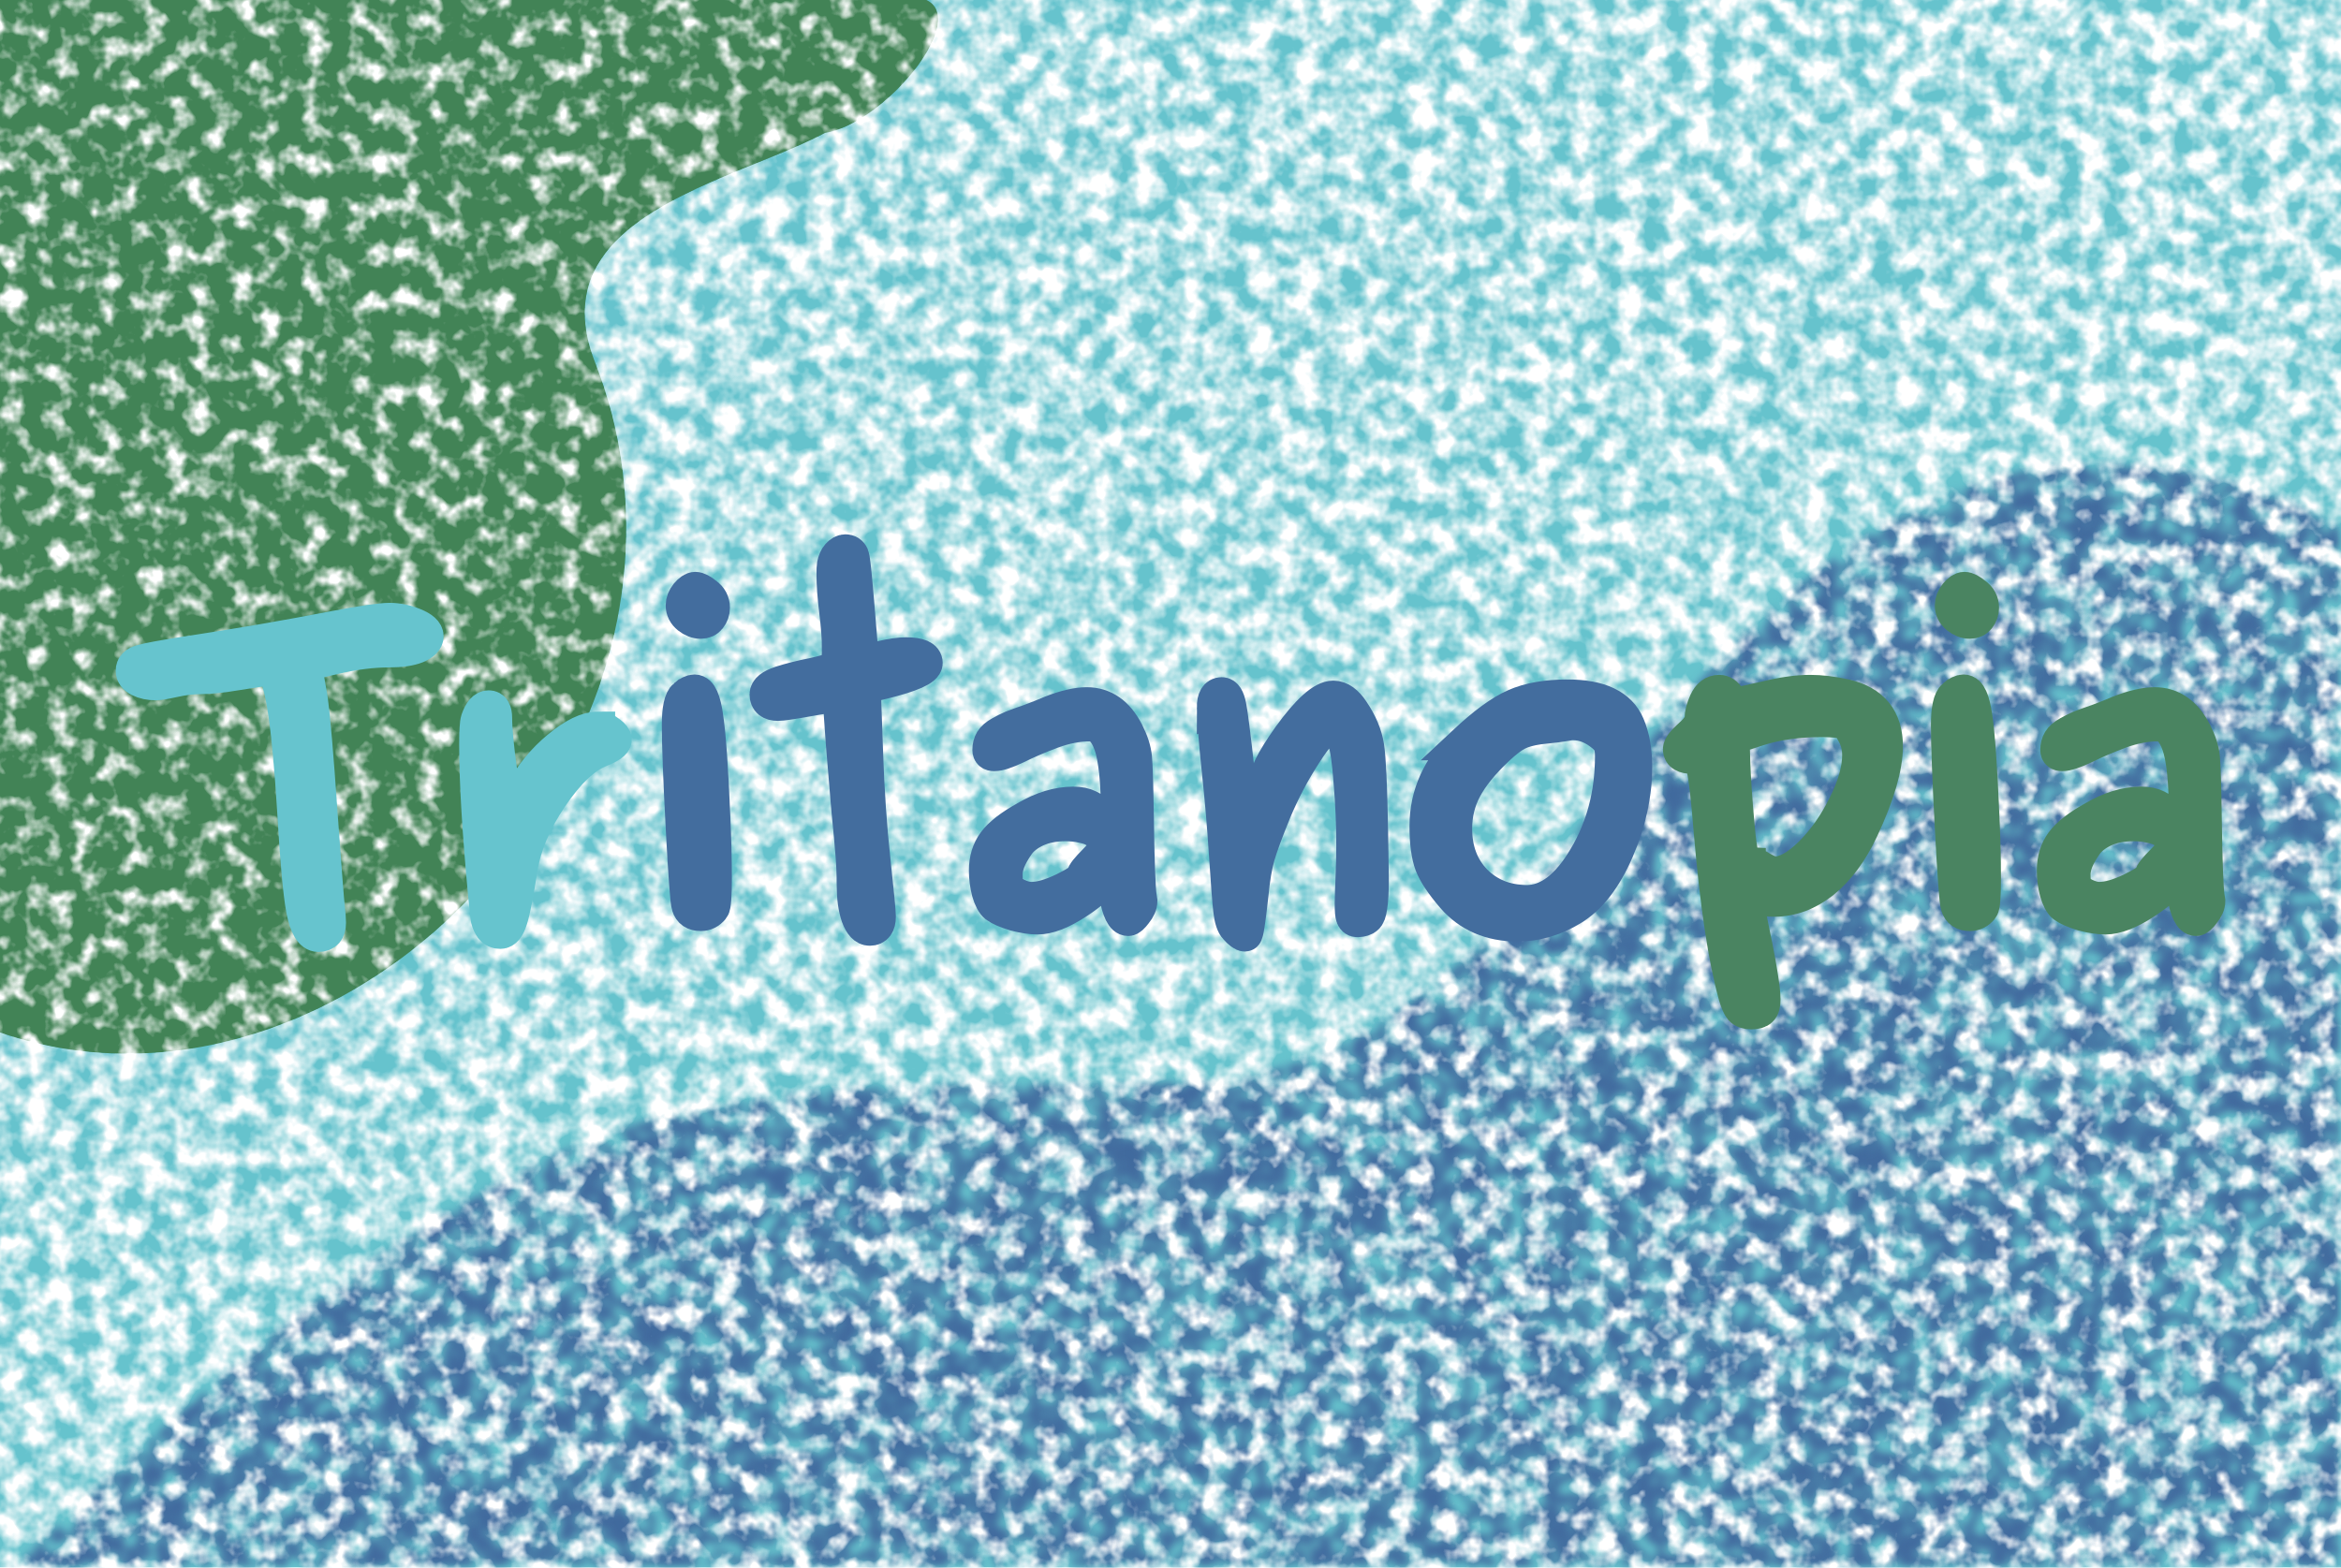
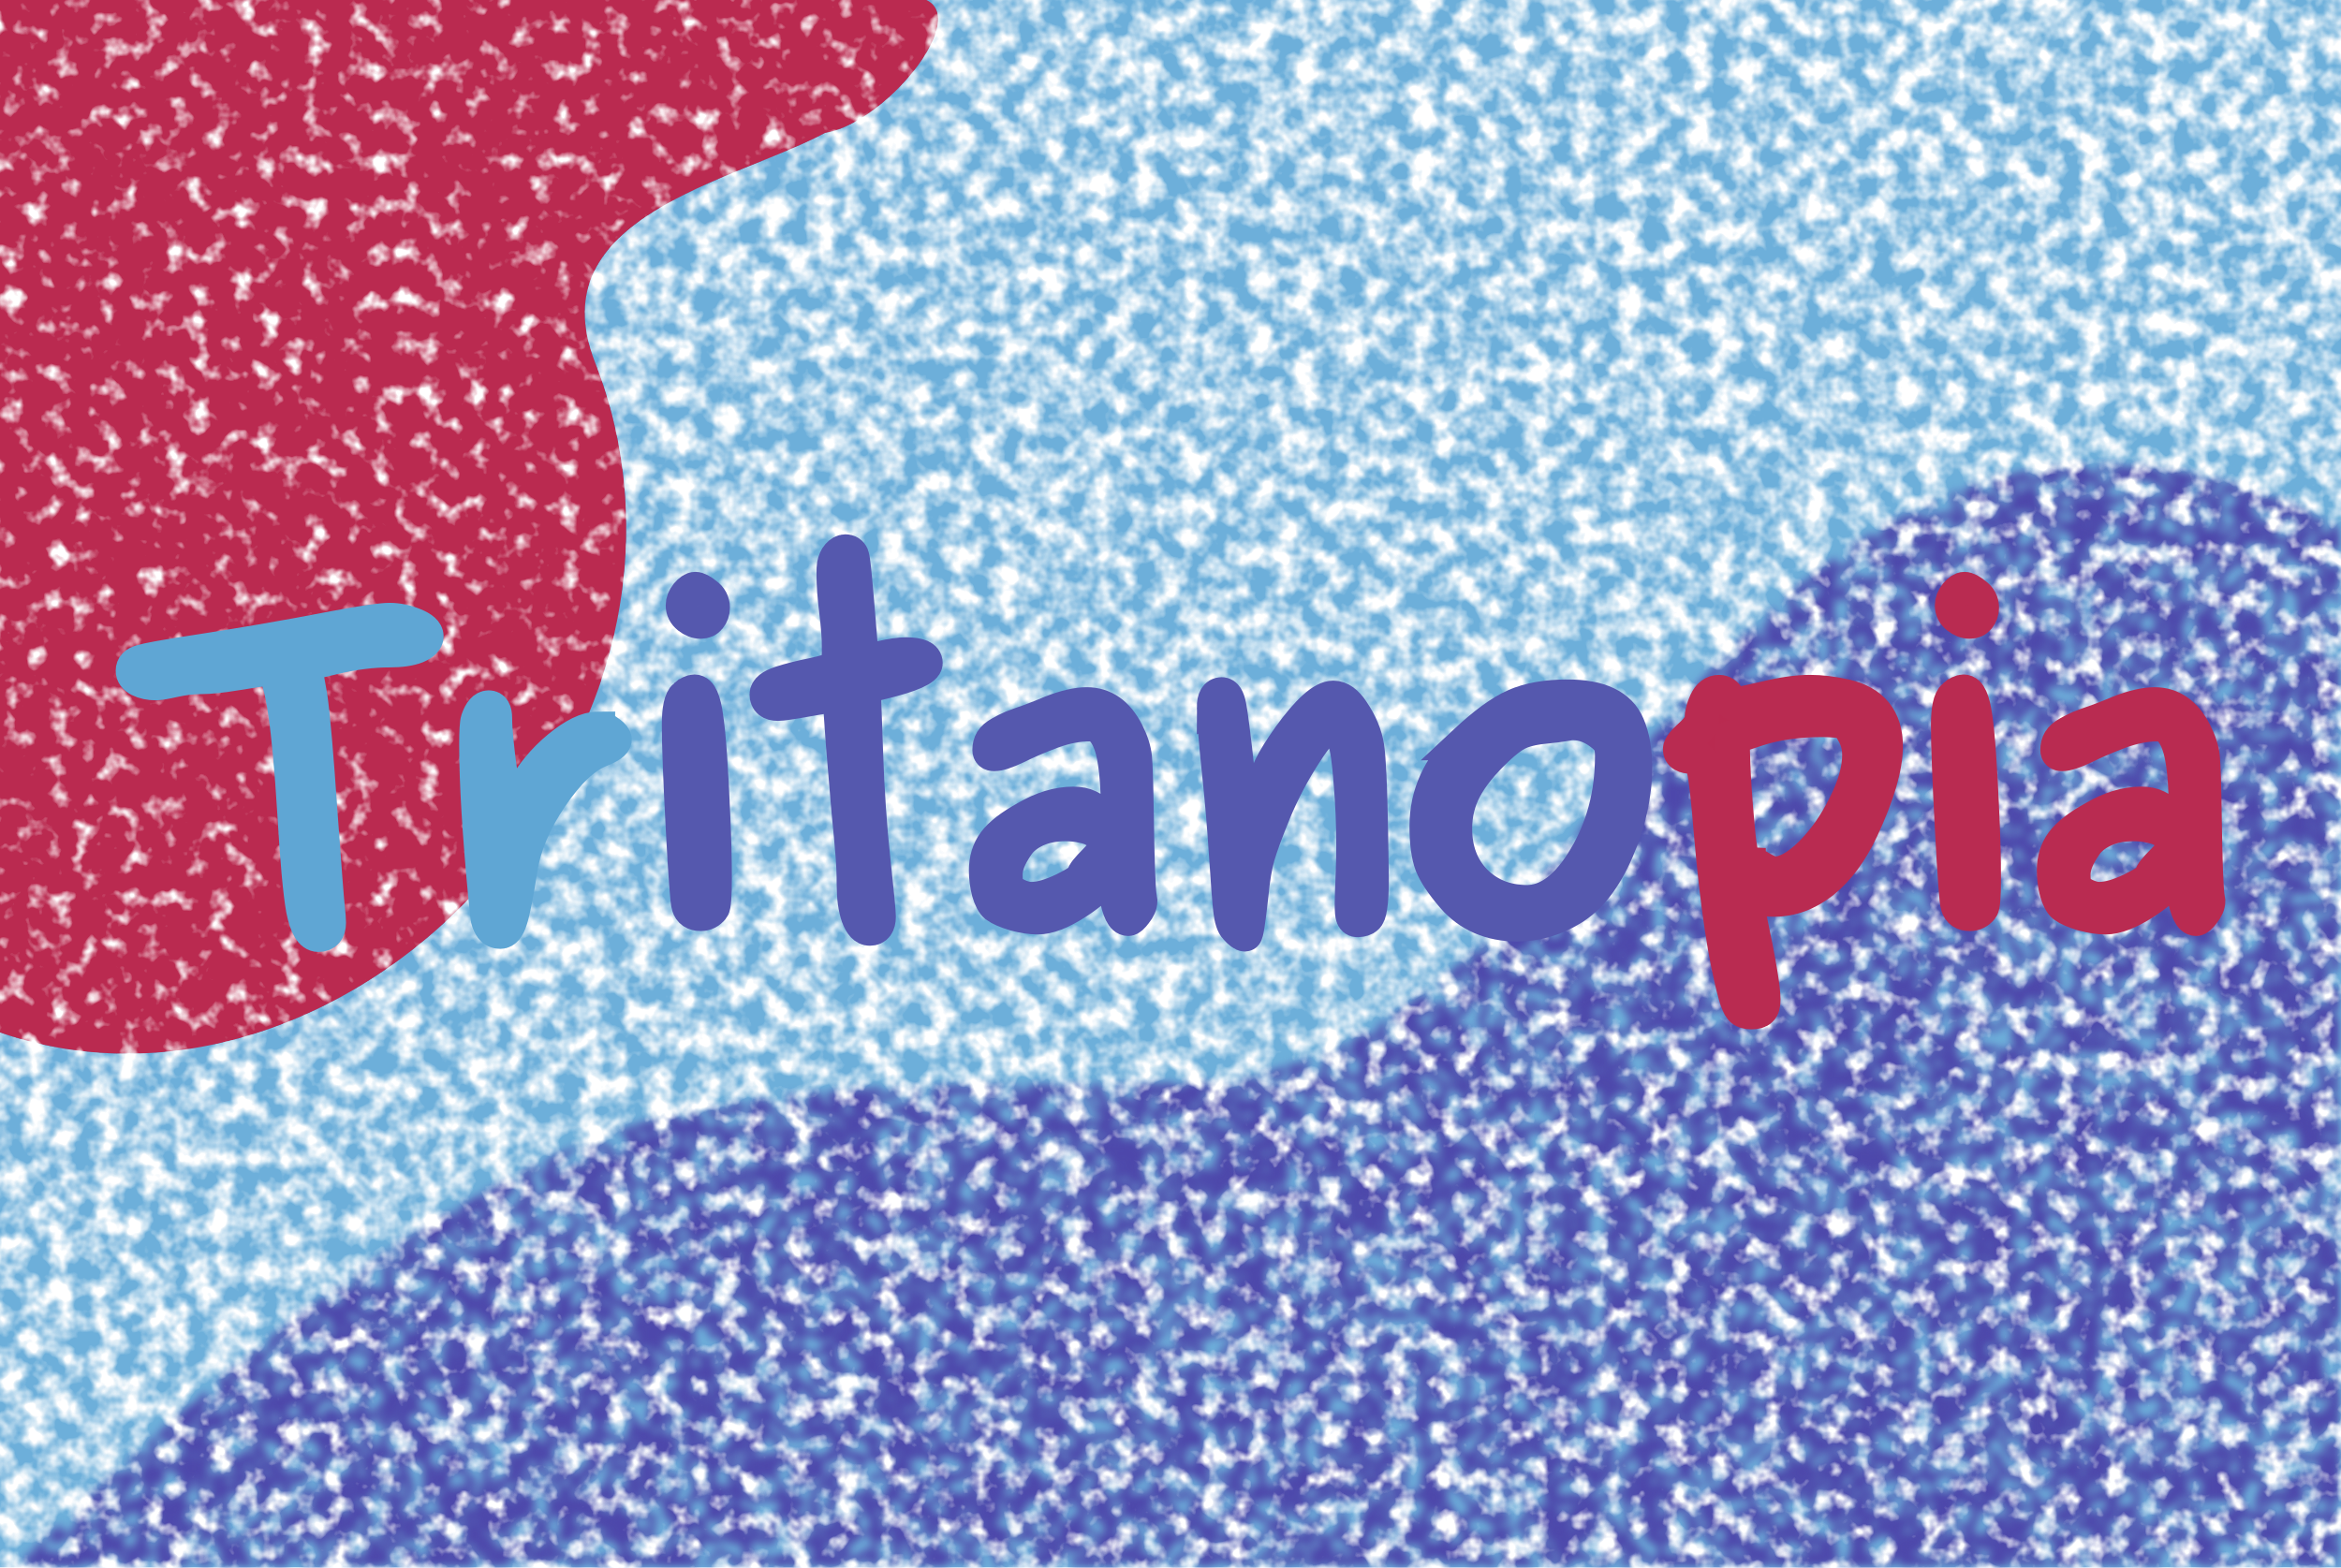
- <svg xmlns="http://www.w3.org/2000/svg" width="101.414mm" height="67.918mm" viewBox="0 0 101.414 67.918" version="1.1" id="svg8">
+ <svg xmlns="http://www.w3.org/2000/svg" id="svg8" version="1.1" viewBox="0 0 101.414 67.918" height="67.918mm" width="101.414mm">
  <defs id="defs2">
-     <filter id="filter1508" style="color-interpolation-filters:sRGB;">
-       <feTurbulence id="feTurbulence1492" type="turbulence" baseFrequency="0.3" numOctaves="10" result="result1" />
-       <feColorMatrix id="feColorMatrix1494" type="luminanceToAlpha" in="SourceGraphic" result="result0" />
-       <feColorMatrix id="feColorMatrix1496" result="result2" values="1 0 0 0 0 0 1 0 0 0 0 0 1 0 0 0 0 0 0.4 0 " />
-       <feComposite id="feComposite1498" in2="result1" operator="over" in="result2" />
-       <feColorMatrix id="feColorMatrix1500" result="result91" values="1 0 0 0 0 0 1 0 0 0 0 0 1 0 0 0 0 0 10 -4 " />
-       <feComposite id="feComposite1502" in2="result91" in="SourceGraphic" operator="out" />
-       <feGaussianBlur id="feGaussianBlur1504" stdDeviation="0.7" />
-       <feColorMatrix id="feColorMatrix1506" values="1 0 0 0 0 0 1 0 0 0 0 0 1 0 0 0 0 0 1 0 " />
+     <filter style="color-interpolation-filters:sRGB;" id="filter1508">
+       <feTurbulence result="result1" numOctaves="10" baseFrequency="0.3" type="turbulence" id="feTurbulence1492" />
+       <feColorMatrix result="result0" in="SourceGraphic" type="luminanceToAlpha" id="feColorMatrix1494" />
+       <feColorMatrix values="1 0 0 0 0 0 1 0 0 0 0 0 1 0 0 0 0 0 0.4 0 " result="result2" id="feColorMatrix1496" />
+       <feComposite in="result2" operator="over" in2="result1" id="feComposite1498" />
+       <feColorMatrix values="1 0 0 0 0 0 1 0 0 0 0 0 1 0 0 0 0 0 10 -4 " result="result91" id="feColorMatrix1500" />
+       <feComposite operator="out" in="SourceGraphic" in2="result91" id="feComposite1502" />
+       <feGaussianBlur stdDeviation="0.7" id="feGaussianBlur1504" />
+       <feColorMatrix values="1 0 0 0 0 0 1 0 0 0 0 0 1 0 0 0 0 0 1 0 " id="feColorMatrix1506" />
    </filter>
-     <filter id="filter1522" style="color-interpolation-filters:sRGB;">
-       <feTurbulence id="feTurbulence1510" seed="50" type="fractalNoise" baseFrequency="1" numOctaves="3" result="result1" />
-       <feColorMatrix id="feColorMatrix1512" type="luminanceToAlpha" in="SourceGraphic" result="result0" />
-       <feColorMatrix id="feColorMatrix1514" result="result2" values="1 0 0 0 0 0 1 0 0 0 0 0 1 0 0 0 0 0 0.7 0 " />
-       <feComposite id="feComposite1516" result="result3" in2="result2" operator="over" in="result1" />
-       <feColorMatrix id="feColorMatrix1518" result="result91" values="1 0 0 0 0 0 1 0 0 0 0 0 1 0 0 0 0 0 5 -3.2 " />
-       <feComposite id="feComposite1520" in2="result91" result="result4" in="SourceGraphic" operator="out" />
+     <filter style="color-interpolation-filters:sRGB;" id="filter1522">
+       <feTurbulence result="result1" numOctaves="3" baseFrequency="1" type="fractalNoise" seed="50" id="feTurbulence1510" />
+       <feColorMatrix result="result0" in="SourceGraphic" type="luminanceToAlpha" id="feColorMatrix1512" />
+       <feColorMatrix values="1 0 0 0 0 0 1 0 0 0 0 0 1 0 0 0 0 0 0.7 0 " result="result2" id="feColorMatrix1514" />
+       <feComposite in="result1" operator="over" in2="result2" result="result3" id="feComposite1516" />
+       <feColorMatrix values="1 0 0 0 0 0 1 0 0 0 0 0 1 0 0 0 0 0 5 -3.2 " result="result91" id="feColorMatrix1518" />
+       <feComposite operator="out" in="SourceGraphic" result="result4" in2="result91" id="feComposite1520" />
    </filter>
-     <clipPath id="clipPath1546" clipPathUnits="userSpaceOnUse">
-       <rect y="87.681" x="48.071" height="67.918" width="101.414" id="rect1548" style="opacity:0.99;fill:#44548e;fill-opacity:1;stroke:#44548e;stroke-width:0.504;stroke-linecap:round;stroke-opacity:1;paint-order:stroke fill markers" />
+     <clipPath clipPathUnits="userSpaceOnUse" id="clipPath1546">
+       <rect style="opacity:0.99;fill:#44548e;fill-opacity:1;stroke:#44548e;stroke-width:0.504;stroke-linecap:round;stroke-opacity:1;paint-order:stroke fill markers" id="rect1548" width="101.414" height="67.918" x="48.071" y="87.681" />
    </clipPath>
-     <clipPath id="clipPath3519" clipPathUnits="userSpaceOnUse">
-       <rect y="159.309" x="-230.16" height="82.349" width="125.926" id="rect3521" style="opacity:0.99;fill:#525252;stroke:#575757;stroke-width:1.173;stroke-linecap:round;paint-order:stroke fill markers" />
+     <clipPath clipPathUnits="userSpaceOnUse" id="clipPath3519">
+       <rect style="opacity:0.99;fill:#525252;stroke:#575757;stroke-width:1.173;stroke-linecap:round;paint-order:stroke fill markers" id="rect3521" width="125.926" height="82.349" x="-230.16" y="159.309" />
+     </clipPath>
+     <clipPath id="clipPath337" clipPathUnits="userSpaceOnUse">
+       <rect y="-118.604" x="-306.663" height="47.889" width="80.846" id="rect339" style="opacity:0.99;fill:#757528;stroke:#757528;stroke-width:1.173;stroke-linecap:round;paint-order:stroke fill markers" />
    </clipPath>
  </defs>
-   <g id="layer1" transform="translate(-45.90395,-42.41173)">
-     <g aria-label="Pronatopia" id="text889" style="font-style:normal;font-variant:normal;font-weight:normal;font-stretch:normal;font-size:15.305px;line-height:1.25;font-family:'Latin Modern Math';-inkscape-font-specification:'Latin Modern Math';text-align:center;letter-spacing:0px;word-spacing:0px;text-anchor:middle;fill:#000000;fill-opacity:1;stroke:#000000;stroke-width:0.873;stroke-miterlimit:4;stroke-dasharray:none" transform="translate(-0.4499195,-1.098413)">
-       <g id="g937" transform="translate(-1.717553,2.889544)" style="stroke-width:1.173;stroke-miterlimit:4;stroke-dasharray:none">
-         <g id="g957" transform="translate(0,-47.05999)">
-           <g style="stroke:none;stroke-width:1.173;stroke-miterlimit:4;stroke-dasharray:none;filter:url(#filter1522)" id="g894" transform="translate(2.167472,-1.791132)">
-             <path d="m 45.904,89.472 c 33.805,0 67.609,0 101.414,0 0,22.639 0,45.279 0,67.918 -33.805,0 -67.609,0 -101.414,0 0,-22.639 0,-45.279 0,-67.918 z" style="opacity:0.99;fill:#65c3cd;fill-opacity:1;stroke:none;stroke-width:1.173;stroke-linecap:round;stroke-miterlimit:4;stroke-dasharray:none;stroke-opacity:0.992;paint-order:stroke fill markers" id="rect863" />
-             <path transform="scale(0.2645833)" d="m 516.35,414.258 c -36.672,0.578 -62.228,31.142 -82.731,57.886 -15.888,21.757 -37.73,43.242 -66.561,43.316 -37.172,1.515 -76.923,-3.409 -110.64,16.069 -30.452,16.025 -55.889,39.699 -80.55,63.33 126.975,0 253.949,0 380.924,0 0,-56.721 0,-113.441 0,-170.162 -12.37,-6.653 -26.324,-10.711 -40.441,-10.439 z" style="opacity:0.99;fill:#40699d;fill-opacity:1;stroke:none;stroke-width:4.433;stroke-linecap:round;stroke-miterlimit:4;stroke-dasharray:none;stroke-opacity:0.992;paint-order:stroke fill markers;filter:url(#filter1508)" id="rect865" />
-             <path d="m 45.904,89.472 c 0,14.914 0,29.828 0,44.742 9.27,3.194 19.353,-2.344 23.817,-10.587 3.488,-5.471 4.356,-12.39 1.954,-18.47 -2.448,-6.315 5.988,-7.801 9.97,-9.925 3.082,-0.473 7.943,-7.005 2.306,-5.761 -12.682,0 -25.365,0 -38.047,0 z" style="opacity:0.99;fill:#428255;fill-opacity:1;stroke:none;stroke-width:1.173;stroke-linecap:round;stroke-miterlimit:4;stroke-dasharray:none;stroke-opacity:0.992;paint-order:stroke fill markers" id="rect859" />
+   <g transform="translate(-45.90395,-42.41173)" id="layer1">
+     <g id="g360">
+       <g aria-label="Pronatopia" id="text889" style="font-style:normal;font-variant:normal;font-weight:normal;font-stretch:normal;font-size:15.305px;line-height:1.25;font-family:'Latin Modern Math';-inkscape-font-specification:'Latin Modern Math';text-align:center;letter-spacing:0px;word-spacing:0px;text-anchor:middle;fill:#000000;fill-opacity:1;stroke:#000000;stroke-width:0.873;stroke-miterlimit:4;stroke-dasharray:none" transform="translate(-0.4499195,-1.098413)">
+         <g id="g937" transform="translate(-1.717553,2.889544)" style="stroke-width:1.173;stroke-miterlimit:4;stroke-dasharray:none">
+           <g id="g957" transform="translate(0,-47.05999)">
+             <g style="stroke:none;stroke-width:1.173;stroke-miterlimit:4;stroke-dasharray:none;filter:url(#filter1522)" id="g894" transform="translate(2.167472,-1.791132)">
+               <path d="m 45.904,89.472 c 33.805,0 67.609,0 101.414,0 0,22.639 0,45.279 0,67.918 -33.805,0 -67.609,0 -101.414,0 0,-22.639 0,-45.279 0,-67.918 z" style="opacity:0.99;fill:#6caeda;fill-opacity:1;stroke:none;stroke-width:1.173;stroke-linecap:round;stroke-miterlimit:4;stroke-dasharray:none;stroke-opacity:0.992;paint-order:stroke fill markers" id="rect863" />
+               <path transform="scale(0.2645833)" d="m 516.35,414.258 c -36.672,0.578 -62.228,31.142 -82.731,57.886 -15.888,21.757 -37.73,43.242 -66.561,43.316 -37.172,1.515 -76.923,-3.409 -110.64,16.069 -30.452,16.025 -55.889,39.699 -80.55,63.33 126.975,0 253.949,0 380.924,0 0,-56.721 0,-113.441 0,-170.162 -12.37,-6.653 -26.324,-10.711 -40.441,-10.439 z" style="opacity:0.99;fill:#4d47aa;fill-opacity:1;stroke:none;stroke-width:4.433;stroke-linecap:round;stroke-miterlimit:4;stroke-dasharray:none;stroke-opacity:0.992;paint-order:stroke fill markers;filter:url(#filter1508)" id="rect865" />
+               <path d="m 45.904,89.472 c 0,14.914 0,29.828 0,44.742 9.27,3.194 19.353,-2.344 23.817,-10.587 3.488,-5.471 4.356,-12.39 1.954,-18.47 -2.448,-6.315 5.988,-7.801 9.97,-9.925 3.082,-0.473 7.943,-7.005 2.306,-5.761 -12.682,0 -25.365,0 -38.047,0 z" style="opacity:0.99;fill:#ba294f;fill-opacity:1;stroke:none;stroke-width:1.173;stroke-linecap:round;stroke-miterlimit:4;stroke-dasharray:none;stroke-opacity:0.992;paint-order:stroke fill markers" id="rect859" />
+             </g>
+             <text xml:space="preserve" style="font-style:normal;font-variant:normal;font-weight:normal;font-stretch:normal;font-size:11.289px;line-height:1.25;font-family:'Latin Modern Math';-inkscape-font-specification:'Latin Modern Math';text-align:center;letter-spacing:0px;word-spacing:0px;text-anchor:middle;fill:#000000;fill-opacity:1;stroke:none;stroke-width:0.31" x="26.205" y="103.907" id="text1570">
+               <tspan id="tspan1568" x="26.205" y="103.907" style="stroke-width:0.31" />
+             </text>
+             <path d="m 56.78,117.015 q -0.554,0 -1.158,0.134 -0.604,0.134 -0.788,0.134 -0.419,0 -0.721,-0.151 -0.285,-0.151 -0.285,-0.386 0,-0.285 0.369,-0.386 0.386,-0.117 2.013,-0.369 3.305,-0.503 6.324,-1.09 1.862,-0.352 2.416,-0.352 0.52,0 1.057,0.218 0.537,0.218 0.537,0.486 0,0.252 -0.436,0.436 -0.436,0.168 -1.158,0.168 -1.124,0 -2.399,0.302 l -1.292,0.302 0.252,1.409 q 0.185,1.308 0.436,5.016 0.268,3.691 0.319,4.127 0.05,0.436 0.05,0.654 0,0.52 -0.453,0.52 -0.436,0 -0.654,-1.09 -0.201,-1.09 -0.386,-4.278 -0.336,-5.435 -0.872,-6.006 -0.134,-0.134 -0.436,-0.134 -0.134,0 -1.158,0.168 -1.007,0.168 -1.577,0.168 z" style="font-size:16.776px;line-height:1.25;font-family:Purisa;-inkscape-font-specification:Purisa;text-align:center;letter-spacing:0px;word-spacing:0px;text-anchor:middle;fill:#5fa6d4;fill-opacity:1;stroke:#5fa6d4;stroke-width:1.49;stroke-miterlimit:4;stroke-dasharray:none;stroke-opacity:1" id="path1726" />
+             <path d="m 73.975,119.263 q 0.285,0 0.503,0.185 0.218,0.168 0.218,0.285 0,0.201 -0.637,0.453 -1.04,0.419 -2.13,2.03 -1.074,1.594 -1.308,3.087 -0.268,1.694 -0.436,2.214 -0.168,0.537 -0.436,0.537 -0.235,0 -0.369,-0.168 -0.117,-0.168 -0.168,-0.369 -0.034,-0.201 -0.084,-0.738 -0.017,-0.101 -0.017,-0.151 -0.403,-4.227 -0.403,-6.677 0,-0.872 0.067,-1.074 0.185,-0.537 0.47,-0.537 0.268,0 0.268,0.453 0,0.755 0.235,2.432 0.235,1.678 0.352,1.678 0.151,0 0.621,-0.923 0.587,-1.09 1.56,-1.896 0.99,-0.822 1.694,-0.822 z" style="font-size:16.776px;line-height:1.25;font-family:Purisa;-inkscape-font-specification:Purisa;text-align:center;letter-spacing:0px;word-spacing:0px;text-anchor:middle;fill:#5fa6d4;fill-opacity:1;stroke:#5fa6d4;stroke-width:1.49;stroke-miterlimit:4;stroke-dasharray:none;stroke-opacity:1" id="path1728" />
+             <path d="m 77.756,117.854 q 0.235,-0.201 0.403,-0.201 0.352,0 0.503,1.124 0.168,1.107 0.302,4.278 0.067,1.476 0.067,2.667 0,1.191 -0.101,1.308 -0.201,0.252 -0.503,0.252 -0.419,0 -0.52,-0.352 -0.084,-0.218 -0.252,-3.389 -0.168,-3.187 -0.168,-4.429 0,-1.04 0.268,-1.258 z m -0.101,-3.942 q 0,-0.235 0.185,-0.47 0.201,-0.235 0.352,-0.235 0.168,0 0.453,0.235 0.302,0.218 0.302,0.57 0,0.252 -0.151,0.436 -0.134,0.168 -0.369,0.168 -0.268,0 -0.52,-0.201 -0.252,-0.201 -0.252,-0.503 z" style="font-size:16.776px;line-height:1.25;font-family:Purisa;-inkscape-font-specification:Purisa;text-align:center;letter-spacing:0px;word-spacing:0px;text-anchor:middle;fill:#5659af;fill-opacity:1;stroke:#5558ae;stroke-width:1.49;stroke-miterlimit:4;stroke-dasharray:none;stroke-opacity:1" id="path1730" />
+             <path d="m 84.422,115.757 q 0,-0.621 -0.117,-1.577 -0.117,-0.956 -0.117,-1.594 0,-0.319 0.017,-0.419 0.05,-0.268 0.185,-0.419 0.151,-0.168 0.302,-0.168 0.201,0 0.285,0.185 0.05,0.117 0.151,1.241 0.101,1.124 0.185,2.198 0.084,1.074 0.117,1.107 0.017,0.017 0.05,0.017 0.134,0 0.772,-0.134 0.654,-0.151 1.074,-0.151 0.839,0 0.839,0.369 0,0.369 -1.845,0.822 l -0.839,0.201 0.101,2.835 q 0.084,2.5 0.319,4.68 0.235,2.164 0.235,2.449 0,0.52 -0.386,0.52 -0.302,0 -0.503,-0.537 -0.185,-0.537 -0.185,-1.392 0,-0.621 -0.05,-1.258 -0.05,-0.654 -0.185,-2.013 -0.117,-1.376 -0.235,-2.818 -0.05,-0.772 -0.084,-1.191 -0.017,-0.419 -0.05,-0.621 -0.034,-0.201 -0.05,-0.235 -0.017,-0.05 -0.067,-0.05 -0.268,0 -1.292,0.185 -1.023,0.185 -1.275,0.185 -0.486,0 -0.486,-0.403 0,-0.285 0.604,-0.486 0.621,-0.201 1.392,-0.352 0.772,-0.168 0.956,-0.285 0.185,-0.134 0.185,-0.889 z" style="font-size:16.776px;line-height:1.25;font-family:Purisa;-inkscape-font-specification:Purisa;text-align:center;letter-spacing:0px;word-spacing:0px;text-anchor:middle;fill:#5659af;fill-opacity:1;stroke:#5558ae;stroke-width:1.49;stroke-miterlimit:4;stroke-dasharray:none;stroke-opacity:1" id="path1732" />
+             <path d="m 95.285,119.061 q -0.772,0 -1.644,0.319 -0.856,0.319 -1.527,0.654 -0.671,0.319 -0.973,0.319 -0.201,0 -0.201,-0.168 0,-0.235 0.101,-0.403 0.101,-0.168 0.369,-0.319 0.268,-0.151 0.503,-0.252 0.252,-0.101 0.788,-0.285 0.537,-0.201 0.923,-0.369 0.906,-0.352 1.527,-0.352 1.107,0 1.728,1.208 0.302,0.587 0.352,1.09 0.05,0.486 0.084,2.768 0.017,1.275 0.05,2.147 0.034,0.856 0.067,1.09 l 0.034,0.218 q 0,0.235 -0.218,0.503 -0.201,0.268 -0.302,0.268 -0.336,0 -0.52,-1.057 -0.185,-1.074 -0.201,-1.074 -0.05,0 -0.151,0.185 -0.336,0.554 -1.359,1.225 -1.007,0.654 -1.694,0.654 -0.419,0 -0.99,-0.151 -0.554,-0.168 -0.805,-0.352 -0.185,-0.151 -0.319,-0.604 -0.117,-0.453 -0.117,-0.923 0,-0.705 0.369,-1.208 0.386,-0.52 1.359,-1.057 1.057,-0.621 2.047,-0.621 0.403,0 0.671,0.134 0.268,0.134 0.403,0.285 0.134,0.134 0.218,0.134 0.067,0 0.319,0.185 0.252,0.168 0.268,0.168 0.067,0 0.067,-0.369 0,-2.248 -0.319,-3.12 -0.302,-0.872 -0.906,-0.872 z m 0.755,5.2 q 0,-0.067 -0.05,-0.151 -0.034,-0.101 -0.168,-0.218 -0.117,-0.134 -0.319,-0.235 -0.185,-0.117 -0.52,-0.185 -0.336,-0.084 -0.755,-0.084 -0.721,0 -1.275,0.252 -0.537,0.252 -0.805,0.637 -0.268,0.386 -0.403,0.721 -0.117,0.319 -0.117,0.57 0,0.419 0.067,0.57 0.084,0.151 0.386,0.319 0.369,0.185 0.671,0.185 0.57,0 1.409,-0.403 0.856,-0.419 0.856,-0.604 0,-0.134 0.503,-0.637 0.52,-0.52 0.52,-0.738 z" style="font-size:16.776px;line-height:1.25;font-family:Purisa;-inkscape-font-specification:Purisa;text-align:center;letter-spacing:0px;word-spacing:0px;text-anchor:middle;fill:#5659af;fill-opacity:1;stroke:#5558ae;stroke-width:1.49;stroke-miterlimit:4;stroke-dasharray:none;stroke-opacity:1" id="path1734" />
+             <path d="m 100.664,118.34 q 0,-0.57 0.336,-0.57 0.218,0 0.319,0.503 0.101,0.486 0.369,2.919 0.302,2.634 0.352,2.751 0.067,-0.067 0.486,-1.359 0.386,-1.208 0.604,-1.678 0.235,-0.486 0.805,-1.292 1.225,-1.694 1.896,-1.694 0.436,0 0.822,0.587 0.52,0.772 0.637,1.527 0.117,0.755 0.168,3.573 0.034,1.812 0.034,2.147 0,0.839 -0.067,1.225 -0.05,0.369 -0.168,0.453 -0.101,0.101 -0.369,0.117 -0.151,0 -0.201,-0.134 -0.05,-0.117 -0.05,-0.57 0,-0.252 0.034,-1.074 0.034,-0.839 0.034,-1.409 0,-1.426 -0.117,-2.785 -0.101,-1.376 -0.252,-1.761 -0.084,-0.218 -0.268,-0.453 -0.185,-0.235 -0.352,-0.235 -0.352,0 -1.124,1.208 -0.772,1.191 -1.325,2.516 -0.52,1.275 -0.705,1.912 -0.185,0.637 -0.285,1.694 -0.185,1.711 -0.268,1.711 -0.134,0 -0.386,-0.285 -0.185,-0.185 -0.252,-0.788 -0.067,-0.621 -0.185,-2.432 -0.117,-1.829 -0.319,-3.691 -0.201,-1.929 -0.201,-2.634 z" style="font-size:16.776px;line-height:1.25;font-family:Purisa;-inkscape-font-specification:Purisa;text-align:center;letter-spacing:0px;word-spacing:0px;text-anchor:middle;fill:#5659af;fill-opacity:1;stroke:#5558ae;stroke-width:1.49;stroke-miterlimit:4;stroke-dasharray:none;stroke-opacity:1" id="path1736" />
+             <path d="m 111.503,119.883 q 1.308,-1.225 2.198,-1.61 0.906,-0.403 2.281,-0.403 2.08,0 2.6,1.241 0.319,0.738 0.319,1.812 0,1.778 -0.788,3.607 -0.788,1.812 -1.946,2.516 -1.124,0.688 -2.365,0.688 -1.728,0 -2.768,-1.191 -0.721,-0.839 -0.939,-1.409 -0.218,-0.587 -0.218,-1.661 0,-2.03 1.627,-3.59 z m 2.701,6.895 q 1.409,0 2.55,-1.929 1.158,-1.946 1.158,-4.395 0,-0.369 -0.084,-0.554 -0.084,-0.185 -0.302,-0.369 -0.621,-0.52 -1.325,-0.52 -0.117,0 -0.268,0.034 -0.134,0.017 -0.453,0.067 -0.319,0.034 -0.755,0.084 -0.587,0.084 -0.939,0.268 -0.336,0.168 -0.856,0.654 -0.99,0.939 -1.409,1.745 -0.419,0.788 -0.419,1.728 0,1.392 0.856,2.281 0.872,0.889 2.248,0.906 z" style="font-size:16.776px;line-height:1.25;font-family:Purisa;-inkscape-font-specification:Purisa;text-align:center;letter-spacing:0px;word-spacing:0px;text-anchor:middle;fill:#5659af;fill-opacity:1;stroke:#5558ae;stroke-width:1.49;stroke-miterlimit:4;stroke-dasharray:none;stroke-opacity:1" id="path1738" />
+             <path d="m 121.323,119.548 q 0.47,-0.419 0.47,-0.721 0,-0.302 0.185,-0.721 0.201,-0.436 0.57,-0.436 0.235,0 0.403,0.268 0.185,0.252 0.386,0.252 0.151,0 1.241,-0.252 1.09,-0.268 1.912,-0.268 0.688,0 1.527,0.185 1.745,0.403 1.745,2.164 0,1.342 -1.04,3.573 -0.688,1.476 -1.678,2.281 -0.99,0.788 -2.114,0.788 -0.319,0 -0.486,-0.034 l -0.772,-0.117 0.185,0.906 q 0.604,2.852 0.604,3.573 0,0.336 -0.117,0.436 -0.117,0.117 -0.403,0.117 -0.302,0 -0.436,-0.151 -0.117,-0.134 -0.252,-0.587 -0.654,-2.349 -1.057,-7.012 -0.185,-2.298 -0.319,-2.802 -0.117,-0.52 -0.486,-0.52 -0.537,0 -0.537,-0.319 0,-0.185 0.47,-0.604 z m 2.5,5.569 q 0.252,0 0.587,0.218 0.336,0.201 0.57,0.201 0.671,0 1.543,-0.856 0.872,-0.872 1.476,-2.097 0.621,-1.225 0.621,-2.181 0,-0.52 -0.235,-0.939 -0.218,-0.419 -0.386,-0.47 -0.285,-0.117 -0.99,-0.117 -1.56,0 -2.768,0.386 l -1.124,0.369 0.034,1.074 q 0.034,1.074 0.185,2.734 0.084,0.99 0.185,1.325 0.101,0.336 0.302,0.352 z" style="font-size:16.776px;line-height:1.25;font-family:Purisa;-inkscape-font-specification:Purisa;text-align:center;letter-spacing:0px;word-spacing:0px;text-anchor:middle;fill:#b92a50;fill-opacity:1;stroke:#b92b51;stroke-width:1.49;stroke-miterlimit:4;stroke-dasharray:none;stroke-opacity:1" id="path1740" />
+             <path d="m 132.735,117.854 q 0.235,-0.201 0.403,-0.201 0.352,0 0.503,1.124 0.168,1.107 0.302,4.278 0.067,1.476 0.067,2.667 0,1.191 -0.101,1.308 -0.201,0.252 -0.503,0.252 -0.419,0 -0.52,-0.352 -0.084,-0.218 -0.252,-3.389 -0.168,-3.187 -0.168,-4.429 0,-1.04 0.268,-1.258 z m -0.101,-3.942 q 0,-0.235 0.185,-0.47 0.201,-0.235 0.352,-0.235 0.168,0 0.453,0.235 0.302,0.218 0.302,0.57 0,0.252 -0.151,0.436 -0.134,0.168 -0.369,0.168 -0.268,0 -0.52,-0.201 -0.252,-0.201 -0.252,-0.503 z" style="font-size:16.776px;line-height:1.25;font-family:Purisa;-inkscape-font-specification:Purisa;text-align:center;letter-spacing:0px;word-spacing:0px;text-anchor:middle;fill:#b92a50;fill-opacity:1;stroke:#b92b51;stroke-width:1.49;stroke-miterlimit:4;stroke-dasharray:none;stroke-opacity:1" id="path1742" />
+             <path d="m 141.548,119.061 q -0.772,0 -1.644,0.319 -0.856,0.319 -1.527,0.654 -0.671,0.319 -0.973,0.319 -0.201,0 -0.201,-0.168 0,-0.235 0.101,-0.403 0.101,-0.168 0.369,-0.319 0.268,-0.151 0.503,-0.252 0.252,-0.101 0.788,-0.285 0.537,-0.201 0.923,-0.369 0.906,-0.352 1.527,-0.352 1.107,0 1.728,1.208 0.302,0.587 0.352,1.09 0.05,0.486 0.084,2.768 0.017,1.275 0.05,2.147 0.034,0.856 0.067,1.09 l 0.034,0.218 q 0,0.235 -0.218,0.503 -0.201,0.268 -0.302,0.268 -0.336,0 -0.52,-1.057 -0.185,-1.074 -0.201,-1.074 -0.05,0 -0.151,0.185 -0.336,0.554 -1.359,1.225 -1.007,0.654 -1.694,0.654 -0.419,0 -0.99,-0.151 -0.554,-0.168 -0.805,-0.352 -0.185,-0.151 -0.319,-0.604 -0.117,-0.453 -0.117,-0.923 0,-0.705 0.369,-1.208 0.386,-0.52 1.359,-1.057 1.057,-0.621 2.047,-0.621 0.403,0 0.671,0.134 0.268,0.134 0.403,0.285 0.134,0.134 0.218,0.134 0.067,0 0.319,0.185 0.252,0.168 0.268,0.168 0.067,0 0.067,-0.369 0,-2.248 -0.319,-3.12 -0.302,-0.872 -0.906,-0.872 z m 0.755,5.2 q 0,-0.067 -0.05,-0.151 -0.034,-0.101 -0.168,-0.218 -0.117,-0.134 -0.319,-0.235 -0.185,-0.117 -0.52,-0.185 -0.336,-0.084 -0.755,-0.084 -0.721,0 -1.275,0.252 -0.537,0.252 -0.805,0.637 -0.268,0.386 -0.403,0.721 -0.117,0.319 -0.117,0.57 0,0.419 0.067,0.57 0.084,0.151 0.386,0.319 0.369,0.185 0.671,0.185 0.57,0 1.409,-0.403 0.856,-0.419 0.856,-0.604 0,-0.134 0.503,-0.637 0.52,-0.52 0.52,-0.738 z" style="font-size:16.776px;line-height:1.25;font-family:Purisa;-inkscape-font-specification:Purisa;text-align:center;letter-spacing:0px;word-spacing:0px;text-anchor:middle;fill:#b92a50;fill-opacity:1;stroke:#b92b51;stroke-width:1.49;stroke-miterlimit:4;stroke-dasharray:none;stroke-opacity:1" id="path1744" />
          </g>
-           <text xml:space="preserve" style="font-style:normal;font-variant:normal;font-weight:normal;font-stretch:normal;font-size:11.289px;line-height:1.25;font-family:'Latin Modern Math';-inkscape-font-specification:'Latin Modern Math';text-align:center;letter-spacing:0px;word-spacing:0px;text-anchor:middle;fill:#000000;fill-opacity:1;stroke:none;stroke-width:0.31" x="26.205" y="103.907" id="text1570">
-             <tspan id="tspan1568" x="26.205" y="103.907" style="stroke-width:0.31" />
-           </text>
-           <path d="m 56.78,117.015 q -0.554,0 -1.158,0.134 -0.604,0.134 -0.788,0.134 -0.419,0 -0.721,-0.151 -0.285,-0.151 -0.285,-0.386 0,-0.285 0.369,-0.386 0.386,-0.117 2.013,-0.369 3.305,-0.503 6.324,-1.09 1.862,-0.352 2.416,-0.352 0.52,0 1.057,0.218 0.537,0.218 0.537,0.486 0,0.252 -0.436,0.436 -0.436,0.168 -1.158,0.168 -1.124,0 -2.399,0.302 l -1.292,0.302 0.252,1.409 q 0.185,1.308 0.436,5.016 0.268,3.691 0.319,4.127 0.05,0.436 0.05,0.654 0,0.52 -0.453,0.52 -0.436,0 -0.654,-1.09 -0.201,-1.09 -0.386,-4.278 -0.336,-5.435 -0.872,-6.006 -0.134,-0.134 -0.436,-0.134 -0.134,0 -1.158,0.168 -1.007,0.168 -1.577,0.168 z" style="font-size:16.776px;line-height:1.25;font-family:Purisa;-inkscape-font-specification:Purisa;text-align:center;letter-spacing:0px;word-spacing:0px;text-anchor:middle;fill:#66c4ce;fill-opacity:1;stroke:#66c4ce;stroke-width:1.49;stroke-miterlimit:4;stroke-dasharray:none;stroke-opacity:1" id="path1726" />
-           <path d="m 73.975,119.263 q 0.285,0 0.503,0.185 0.218,0.168 0.218,0.285 0,0.201 -0.637,0.453 -1.04,0.419 -2.13,2.03 -1.074,1.594 -1.308,3.087 -0.268,1.694 -0.436,2.214 -0.168,0.537 -0.436,0.537 -0.235,0 -0.369,-0.168 -0.117,-0.168 -0.168,-0.369 -0.034,-0.201 -0.084,-0.738 -0.017,-0.101 -0.017,-0.151 -0.403,-4.227 -0.403,-6.677 0,-0.872 0.067,-1.074 0.185,-0.537 0.47,-0.537 0.268,0 0.268,0.453 0,0.755 0.235,2.432 0.235,1.678 0.352,1.678 0.151,0 0.621,-0.923 0.587,-1.09 1.56,-1.896 0.99,-0.822 1.694,-0.822 z" style="font-size:16.776px;line-height:1.25;font-family:Purisa;-inkscape-font-specification:Purisa;text-align:center;letter-spacing:0px;word-spacing:0px;text-anchor:middle;fill:#66c4ce;fill-opacity:1;stroke:#66c4ce;stroke-width:1.49;stroke-miterlimit:4;stroke-dasharray:none;stroke-opacity:1" id="path1728" />
-           <path d="m 77.756,117.854 q 0.235,-0.201 0.403,-0.201 0.352,0 0.503,1.124 0.168,1.107 0.302,4.278 0.067,1.476 0.067,2.667 0,1.191 -0.101,1.308 -0.201,0.252 -0.503,0.252 -0.419,0 -0.52,-0.352 -0.084,-0.218 -0.252,-3.389 -0.168,-3.187 -0.168,-4.429 0,-1.04 0.268,-1.258 z m -0.101,-3.942 q 0,-0.235 0.185,-0.47 0.201,-0.235 0.352,-0.235 0.168,0 0.453,0.235 0.302,0.218 0.302,0.57 0,0.252 -0.151,0.436 -0.134,0.168 -0.369,0.168 -0.268,0 -0.52,-0.201 -0.252,-0.201 -0.252,-0.503 z" style="font-size:16.776px;line-height:1.25;font-family:Purisa;-inkscape-font-specification:Purisa;text-align:center;letter-spacing:0px;word-spacing:0px;text-anchor:middle;fill:#436d9e;fill-opacity:1;stroke:#436d9e;stroke-width:1.49;stroke-miterlimit:4;stroke-dasharray:none;stroke-opacity:1" id="path1730" />
-           <path d="m 84.422,115.757 q 0,-0.621 -0.117,-1.577 -0.117,-0.956 -0.117,-1.594 0,-0.319 0.017,-0.419 0.05,-0.268 0.185,-0.419 0.151,-0.168 0.302,-0.168 0.201,0 0.285,0.185 0.05,0.117 0.151,1.241 0.101,1.124 0.185,2.198 0.084,1.074 0.117,1.107 0.017,0.017 0.05,0.017 0.134,0 0.772,-0.134 0.654,-0.151 1.074,-0.151 0.839,0 0.839,0.369 0,0.369 -1.845,0.822 l -0.839,0.201 0.101,2.835 q 0.084,2.5 0.319,4.68 0.235,2.164 0.235,2.449 0,0.52 -0.386,0.52 -0.302,0 -0.503,-0.537 -0.185,-0.537 -0.185,-1.392 0,-0.621 -0.05,-1.258 -0.05,-0.654 -0.185,-2.013 -0.117,-1.376 -0.235,-2.818 -0.05,-0.772 -0.084,-1.191 -0.017,-0.419 -0.05,-0.621 -0.034,-0.201 -0.05,-0.235 -0.017,-0.05 -0.067,-0.05 -0.268,0 -1.292,0.185 -1.023,0.185 -1.275,0.185 -0.486,0 -0.486,-0.403 0,-0.285 0.604,-0.486 0.621,-0.201 1.392,-0.352 0.772,-0.168 0.956,-0.285 0.185,-0.134 0.185,-0.889 z" style="font-size:16.776px;line-height:1.25;font-family:Purisa;-inkscape-font-specification:Purisa;text-align:center;letter-spacing:0px;word-spacing:0px;text-anchor:middle;fill:#436d9e;fill-opacity:1;stroke:#436d9e;stroke-width:1.49;stroke-miterlimit:4;stroke-dasharray:none;stroke-opacity:1" id="path1732" />
-           <path d="m 95.285,119.061 q -0.772,0 -1.644,0.319 -0.856,0.319 -1.527,0.654 -0.671,0.319 -0.973,0.319 -0.201,0 -0.201,-0.168 0,-0.235 0.101,-0.403 0.101,-0.168 0.369,-0.319 0.268,-0.151 0.503,-0.252 0.252,-0.101 0.788,-0.285 0.537,-0.201 0.923,-0.369 0.906,-0.352 1.527,-0.352 1.107,0 1.728,1.208 0.302,0.587 0.352,1.09 0.05,0.486 0.084,2.768 0.017,1.275 0.05,2.147 0.034,0.856 0.067,1.09 l 0.034,0.218 q 0,0.235 -0.218,0.503 -0.201,0.268 -0.302,0.268 -0.336,0 -0.52,-1.057 -0.185,-1.074 -0.201,-1.074 -0.05,0 -0.151,0.185 -0.336,0.554 -1.359,1.225 -1.007,0.654 -1.694,0.654 -0.419,0 -0.99,-0.151 -0.554,-0.168 -0.805,-0.352 -0.185,-0.151 -0.319,-0.604 -0.117,-0.453 -0.117,-0.923 0,-0.705 0.369,-1.208 0.386,-0.52 1.359,-1.057 1.057,-0.621 2.047,-0.621 0.403,0 0.671,0.134 0.268,0.134 0.403,0.285 0.134,0.134 0.218,0.134 0.067,0 0.319,0.185 0.252,0.168 0.268,0.168 0.067,0 0.067,-0.369 0,-2.248 -0.319,-3.12 -0.302,-0.872 -0.906,-0.872 z m 0.755,5.2 q 0,-0.067 -0.05,-0.151 -0.034,-0.101 -0.168,-0.218 -0.117,-0.134 -0.319,-0.235 -0.185,-0.117 -0.52,-0.185 -0.336,-0.084 -0.755,-0.084 -0.721,0 -1.275,0.252 -0.537,0.252 -0.805,0.637 -0.268,0.386 -0.403,0.721 -0.117,0.319 -0.117,0.57 0,0.419 0.067,0.57 0.084,0.151 0.386,0.319 0.369,0.185 0.671,0.185 0.57,0 1.409,-0.403 0.856,-0.419 0.856,-0.604 0,-0.134 0.503,-0.637 0.52,-0.52 0.52,-0.738 z" style="font-size:16.776px;line-height:1.25;font-family:Purisa;-inkscape-font-specification:Purisa;text-align:center;letter-spacing:0px;word-spacing:0px;text-anchor:middle;fill:#436d9e;fill-opacity:1;stroke:#436d9e;stroke-width:1.49;stroke-miterlimit:4;stroke-dasharray:none;stroke-opacity:1" id="path1734" />
-           <path d="m 100.664,118.34 q 0,-0.57 0.336,-0.57 0.218,0 0.319,0.503 0.101,0.486 0.369,2.919 0.302,2.634 0.352,2.751 0.067,-0.067 0.486,-1.359 0.386,-1.208 0.604,-1.678 0.235,-0.486 0.805,-1.292 1.225,-1.694 1.896,-1.694 0.436,0 0.822,0.587 0.52,0.772 0.637,1.527 0.117,0.755 0.168,3.573 0.034,1.812 0.034,2.147 0,0.839 -0.067,1.225 -0.05,0.369 -0.168,0.453 -0.101,0.101 -0.369,0.117 -0.151,0 -0.201,-0.134 -0.05,-0.117 -0.05,-0.57 0,-0.252 0.034,-1.074 0.034,-0.839 0.034,-1.409 0,-1.426 -0.117,-2.785 -0.101,-1.376 -0.252,-1.761 -0.084,-0.218 -0.268,-0.453 -0.185,-0.235 -0.352,-0.235 -0.352,0 -1.124,1.208 -0.772,1.191 -1.325,2.516 -0.52,1.275 -0.705,1.912 -0.185,0.637 -0.285,1.694 -0.185,1.711 -0.268,1.711 -0.134,0 -0.386,-0.285 -0.185,-0.185 -0.252,-0.788 -0.067,-0.621 -0.185,-2.432 -0.117,-1.829 -0.319,-3.691 -0.201,-1.929 -0.201,-2.634 z" style="font-size:16.776px;line-height:1.25;font-family:Purisa;-inkscape-font-specification:Purisa;text-align:center;letter-spacing:0px;word-spacing:0px;text-anchor:middle;fill:#436d9e;fill-opacity:1;stroke:#436d9e;stroke-width:1.49;stroke-miterlimit:4;stroke-dasharray:none;stroke-opacity:1" id="path1736" />
-           <path d="m 111.503,119.883 q 1.308,-1.225 2.198,-1.61 0.906,-0.403 2.281,-0.403 2.08,0 2.6,1.241 0.319,0.738 0.319,1.812 0,1.778 -0.788,3.607 -0.788,1.812 -1.946,2.516 -1.124,0.688 -2.365,0.688 -1.728,0 -2.768,-1.191 -0.721,-0.839 -0.939,-1.409 -0.218,-0.587 -0.218,-1.661 0,-2.03 1.627,-3.59 z m 2.701,6.895 q 1.409,0 2.55,-1.929 1.158,-1.946 1.158,-4.395 0,-0.369 -0.084,-0.554 -0.084,-0.185 -0.302,-0.369 -0.621,-0.52 -1.325,-0.52 -0.117,0 -0.268,0.034 -0.134,0.017 -0.453,0.067 -0.319,0.034 -0.755,0.084 -0.587,0.084 -0.939,0.268 -0.336,0.168 -0.856,0.654 -0.99,0.939 -1.409,1.745 -0.419,0.788 -0.419,1.728 0,1.392 0.856,2.281 0.872,0.889 2.248,0.906 z" style="font-size:16.776px;line-height:1.25;font-family:Purisa;-inkscape-font-specification:Purisa;text-align:center;letter-spacing:0px;word-spacing:0px;text-anchor:middle;fill:#436d9e;fill-opacity:1;stroke:#436d9e;stroke-width:1.49;stroke-miterlimit:4;stroke-dasharray:none;stroke-opacity:1" id="path1738" />
-           <path d="m 121.323,119.548 q 0.47,-0.419 0.47,-0.721 0,-0.302 0.185,-0.721 0.201,-0.436 0.57,-0.436 0.235,0 0.403,0.268 0.185,0.252 0.386,0.252 0.151,0 1.241,-0.252 1.09,-0.268 1.912,-0.268 0.688,0 1.527,0.185 1.745,0.403 1.745,2.164 0,1.342 -1.04,3.573 -0.688,1.476 -1.678,2.281 -0.99,0.788 -2.114,0.788 -0.319,0 -0.486,-0.034 l -0.772,-0.117 0.185,0.906 q 0.604,2.852 0.604,3.573 0,0.336 -0.117,0.436 -0.117,0.117 -0.403,0.117 -0.302,0 -0.436,-0.151 -0.117,-0.134 -0.252,-0.587 -0.654,-2.349 -1.057,-7.012 -0.185,-2.298 -0.319,-2.802 -0.117,-0.52 -0.486,-0.52 -0.537,0 -0.537,-0.319 0,-0.185 0.47,-0.604 z m 2.5,5.569 q 0.252,0 0.587,0.218 0.336,0.201 0.57,0.201 0.671,0 1.543,-0.856 0.872,-0.872 1.476,-2.097 0.621,-1.225 0.621,-2.181 0,-0.52 -0.235,-0.939 -0.218,-0.419 -0.386,-0.47 -0.285,-0.117 -0.99,-0.117 -1.56,0 -2.768,0.386 l -1.124,0.369 0.034,1.074 q 0.034,1.074 0.185,2.734 0.084,0.99 0.185,1.325 0.101,0.336 0.302,0.352 z" style="font-size:16.776px;line-height:1.25;font-family:Purisa;-inkscape-font-specification:Purisa;text-align:center;letter-spacing:0px;word-spacing:0px;text-anchor:middle;stroke-width:1.49;stroke-miterlimit:4;stroke-dasharray:none;fill:#4a8461;fill-opacity:1;stroke:#4a8461;stroke-opacity:1" id="path1740" />
-           <path d="m 132.735,117.854 q 0.235,-0.201 0.403,-0.201 0.352,0 0.503,1.124 0.168,1.107 0.302,4.278 0.067,1.476 0.067,2.667 0,1.191 -0.101,1.308 -0.201,0.252 -0.503,0.252 -0.419,0 -0.52,-0.352 -0.084,-0.218 -0.252,-3.389 -0.168,-3.187 -0.168,-4.429 0,-1.04 0.268,-1.258 z m -0.101,-3.942 q 0,-0.235 0.185,-0.47 0.201,-0.235 0.352,-0.235 0.168,0 0.453,0.235 0.302,0.218 0.302,0.57 0,0.252 -0.151,0.436 -0.134,0.168 -0.369,0.168 -0.268,0 -0.52,-0.201 -0.252,-0.201 -0.252,-0.503 z" style="font-size:16.776px;line-height:1.25;font-family:Purisa;-inkscape-font-specification:Purisa;text-align:center;letter-spacing:0px;word-spacing:0px;text-anchor:middle;stroke-width:1.49;stroke-miterlimit:4;stroke-dasharray:none;fill:#4a8461;fill-opacity:1;stroke:#4a8461;stroke-opacity:1" id="path1742" />
-           <path d="m 141.548,119.061 q -0.772,0 -1.644,0.319 -0.856,0.319 -1.527,0.654 -0.671,0.319 -0.973,0.319 -0.201,0 -0.201,-0.168 0,-0.235 0.101,-0.403 0.101,-0.168 0.369,-0.319 0.268,-0.151 0.503,-0.252 0.252,-0.101 0.788,-0.285 0.537,-0.201 0.923,-0.369 0.906,-0.352 1.527,-0.352 1.107,0 1.728,1.208 0.302,0.587 0.352,1.09 0.05,0.486 0.084,2.768 0.017,1.275 0.05,2.147 0.034,0.856 0.067,1.09 l 0.034,0.218 q 0,0.235 -0.218,0.503 -0.201,0.268 -0.302,0.268 -0.336,0 -0.52,-1.057 -0.185,-1.074 -0.201,-1.074 -0.05,0 -0.151,0.185 -0.336,0.554 -1.359,1.225 -1.007,0.654 -1.694,0.654 -0.419,0 -0.99,-0.151 -0.554,-0.168 -0.805,-0.352 -0.185,-0.151 -0.319,-0.604 -0.117,-0.453 -0.117,-0.923 0,-0.705 0.369,-1.208 0.386,-0.52 1.359,-1.057 1.057,-0.621 2.047,-0.621 0.403,0 0.671,0.134 0.268,0.134 0.403,0.285 0.134,0.134 0.218,0.134 0.067,0 0.319,0.185 0.252,0.168 0.268,0.168 0.067,0 0.067,-0.369 0,-2.248 -0.319,-3.12 -0.302,-0.872 -0.906,-0.872 z m 0.755,5.2 q 0,-0.067 -0.05,-0.151 -0.034,-0.101 -0.168,-0.218 -0.117,-0.134 -0.319,-0.235 -0.185,-0.117 -0.52,-0.185 -0.336,-0.084 -0.755,-0.084 -0.721,0 -1.275,0.252 -0.537,0.252 -0.805,0.637 -0.268,0.386 -0.403,0.721 -0.117,0.319 -0.117,0.57 0,0.419 0.067,0.57 0.084,0.151 0.386,0.319 0.369,0.185 0.671,0.185 0.57,0 1.409,-0.403 0.856,-0.419 0.856,-0.604 0,-0.134 0.503,-0.637 0.52,-0.52 0.52,-0.738 z" style="font-size:16.776px;line-height:1.25;font-family:Purisa;-inkscape-font-specification:Purisa;text-align:center;letter-spacing:0px;word-spacing:0px;text-anchor:middle;stroke-width:1.49;stroke-miterlimit:4;stroke-dasharray:none;fill:#4a8461;fill-opacity:1;stroke:#4a8461;stroke-opacity:1" id="path1744" />
        </g>
      </g>
    </g>
  </g>
</svg>
